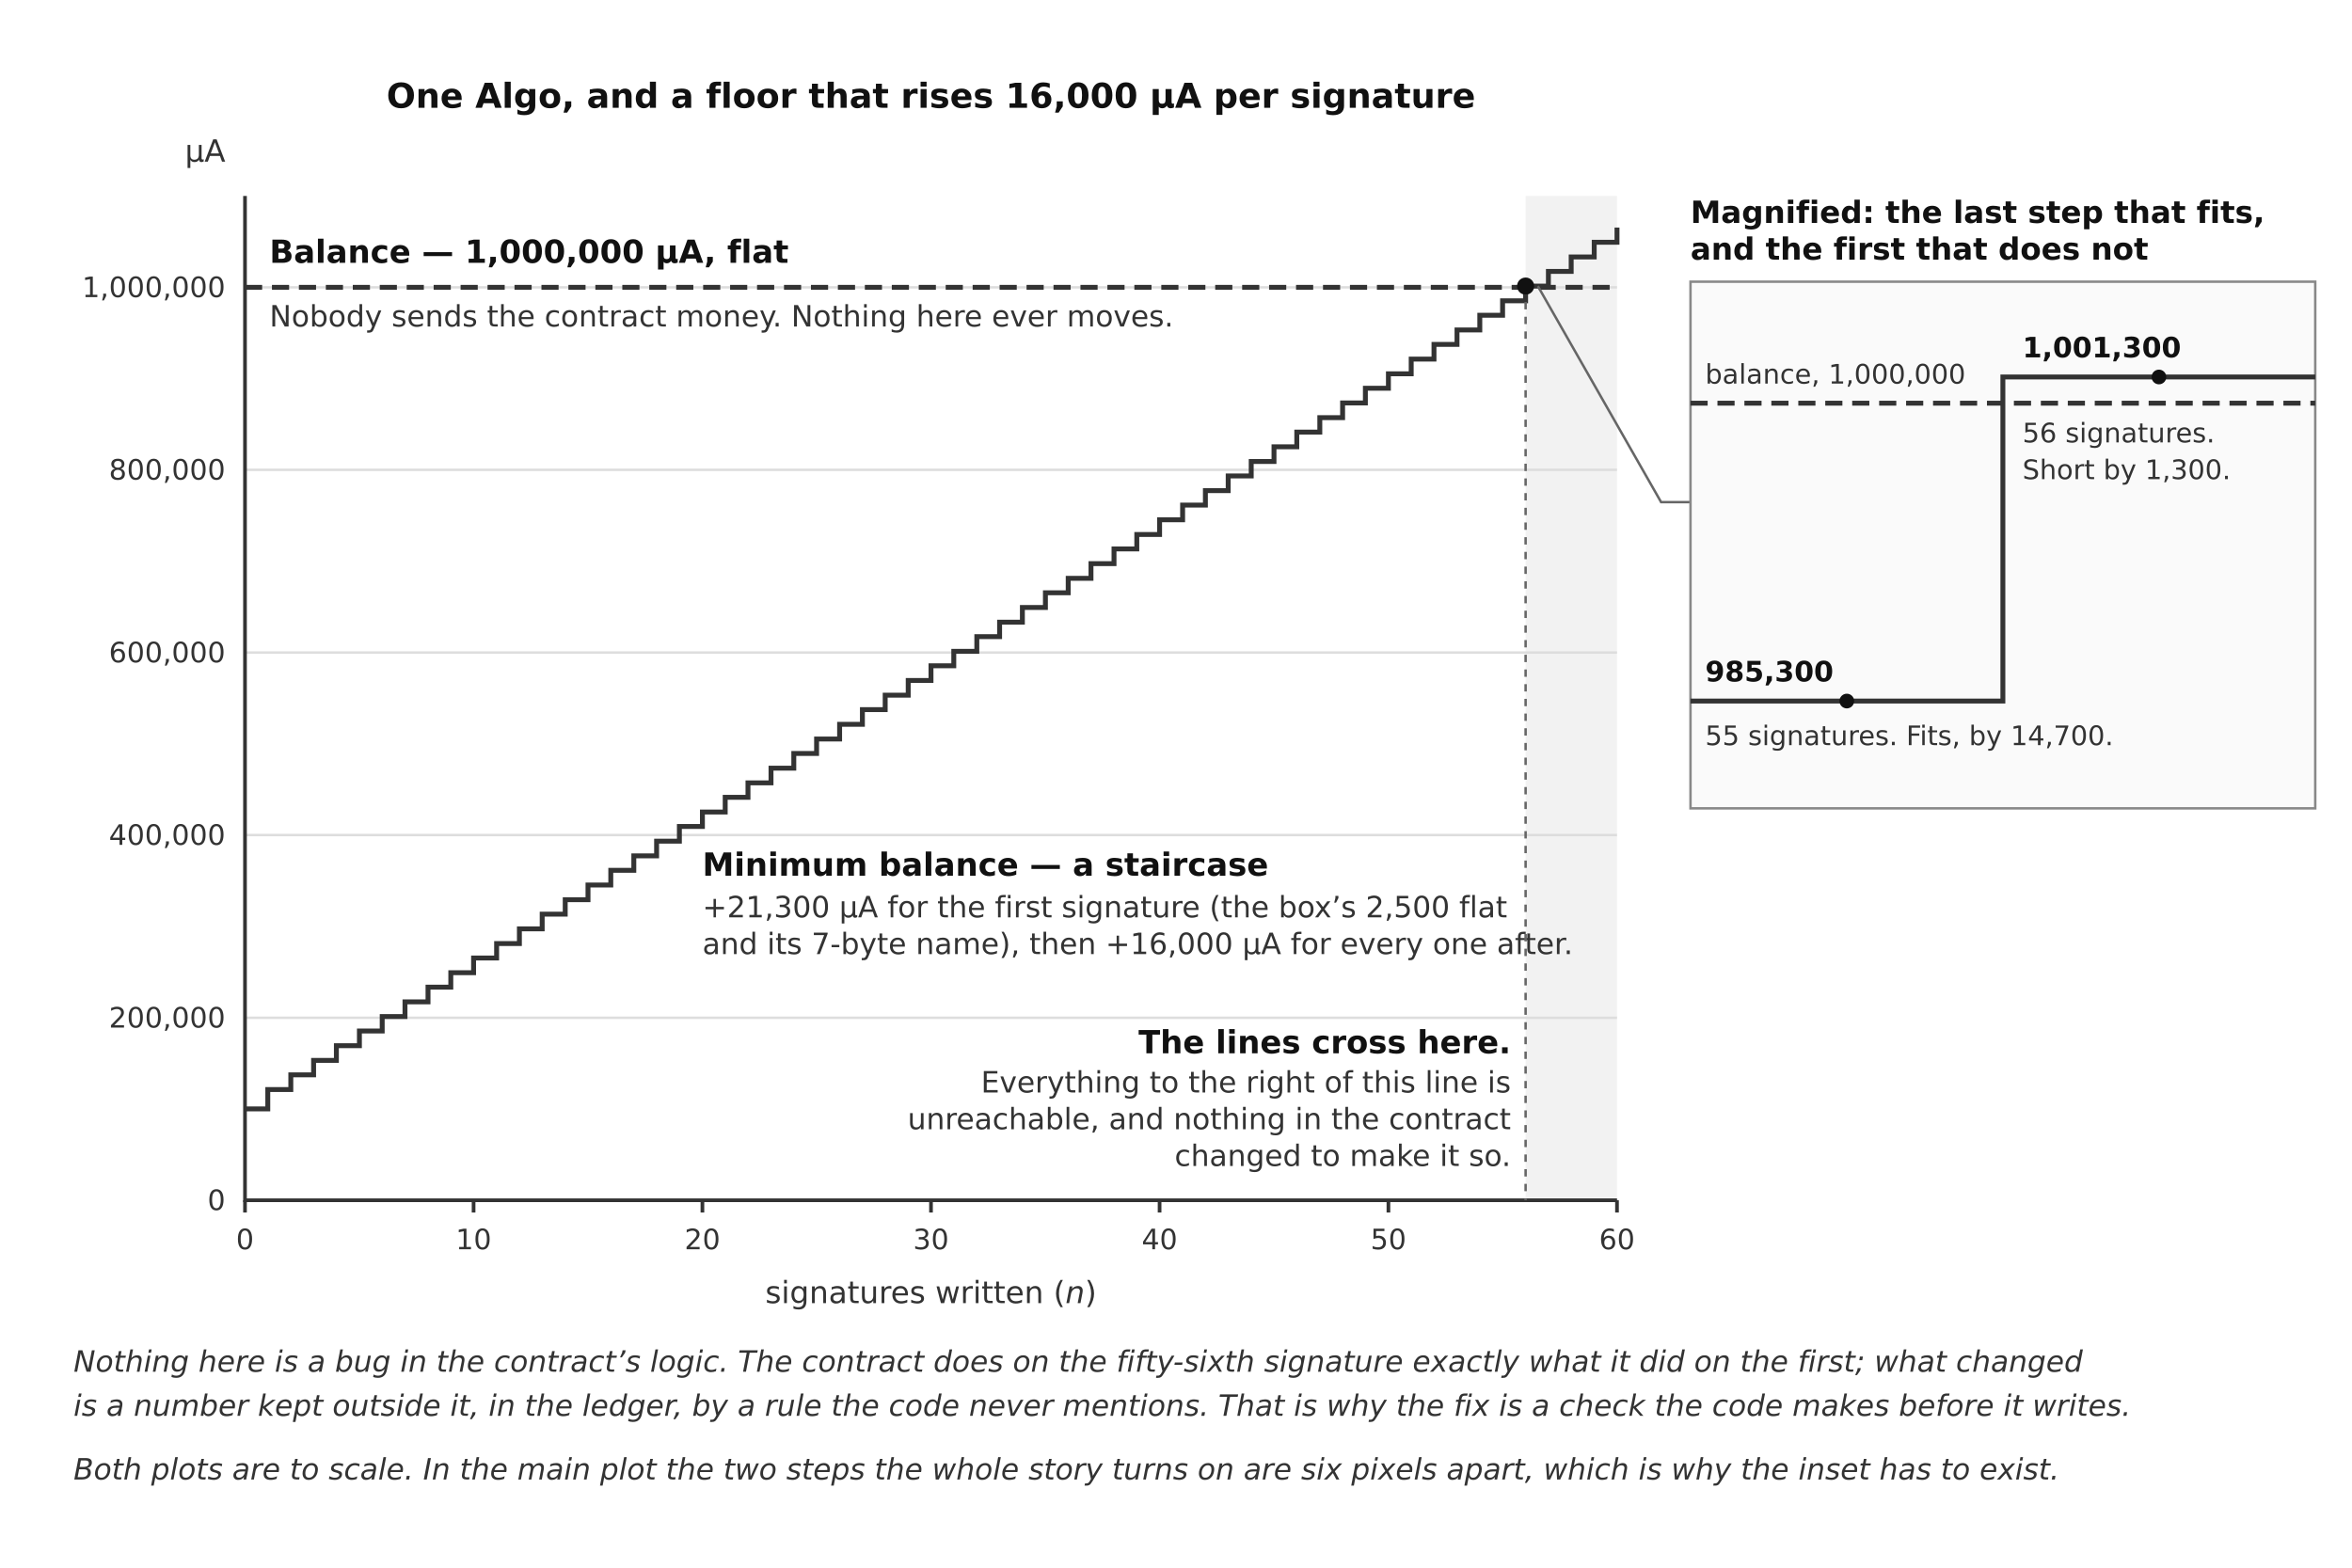
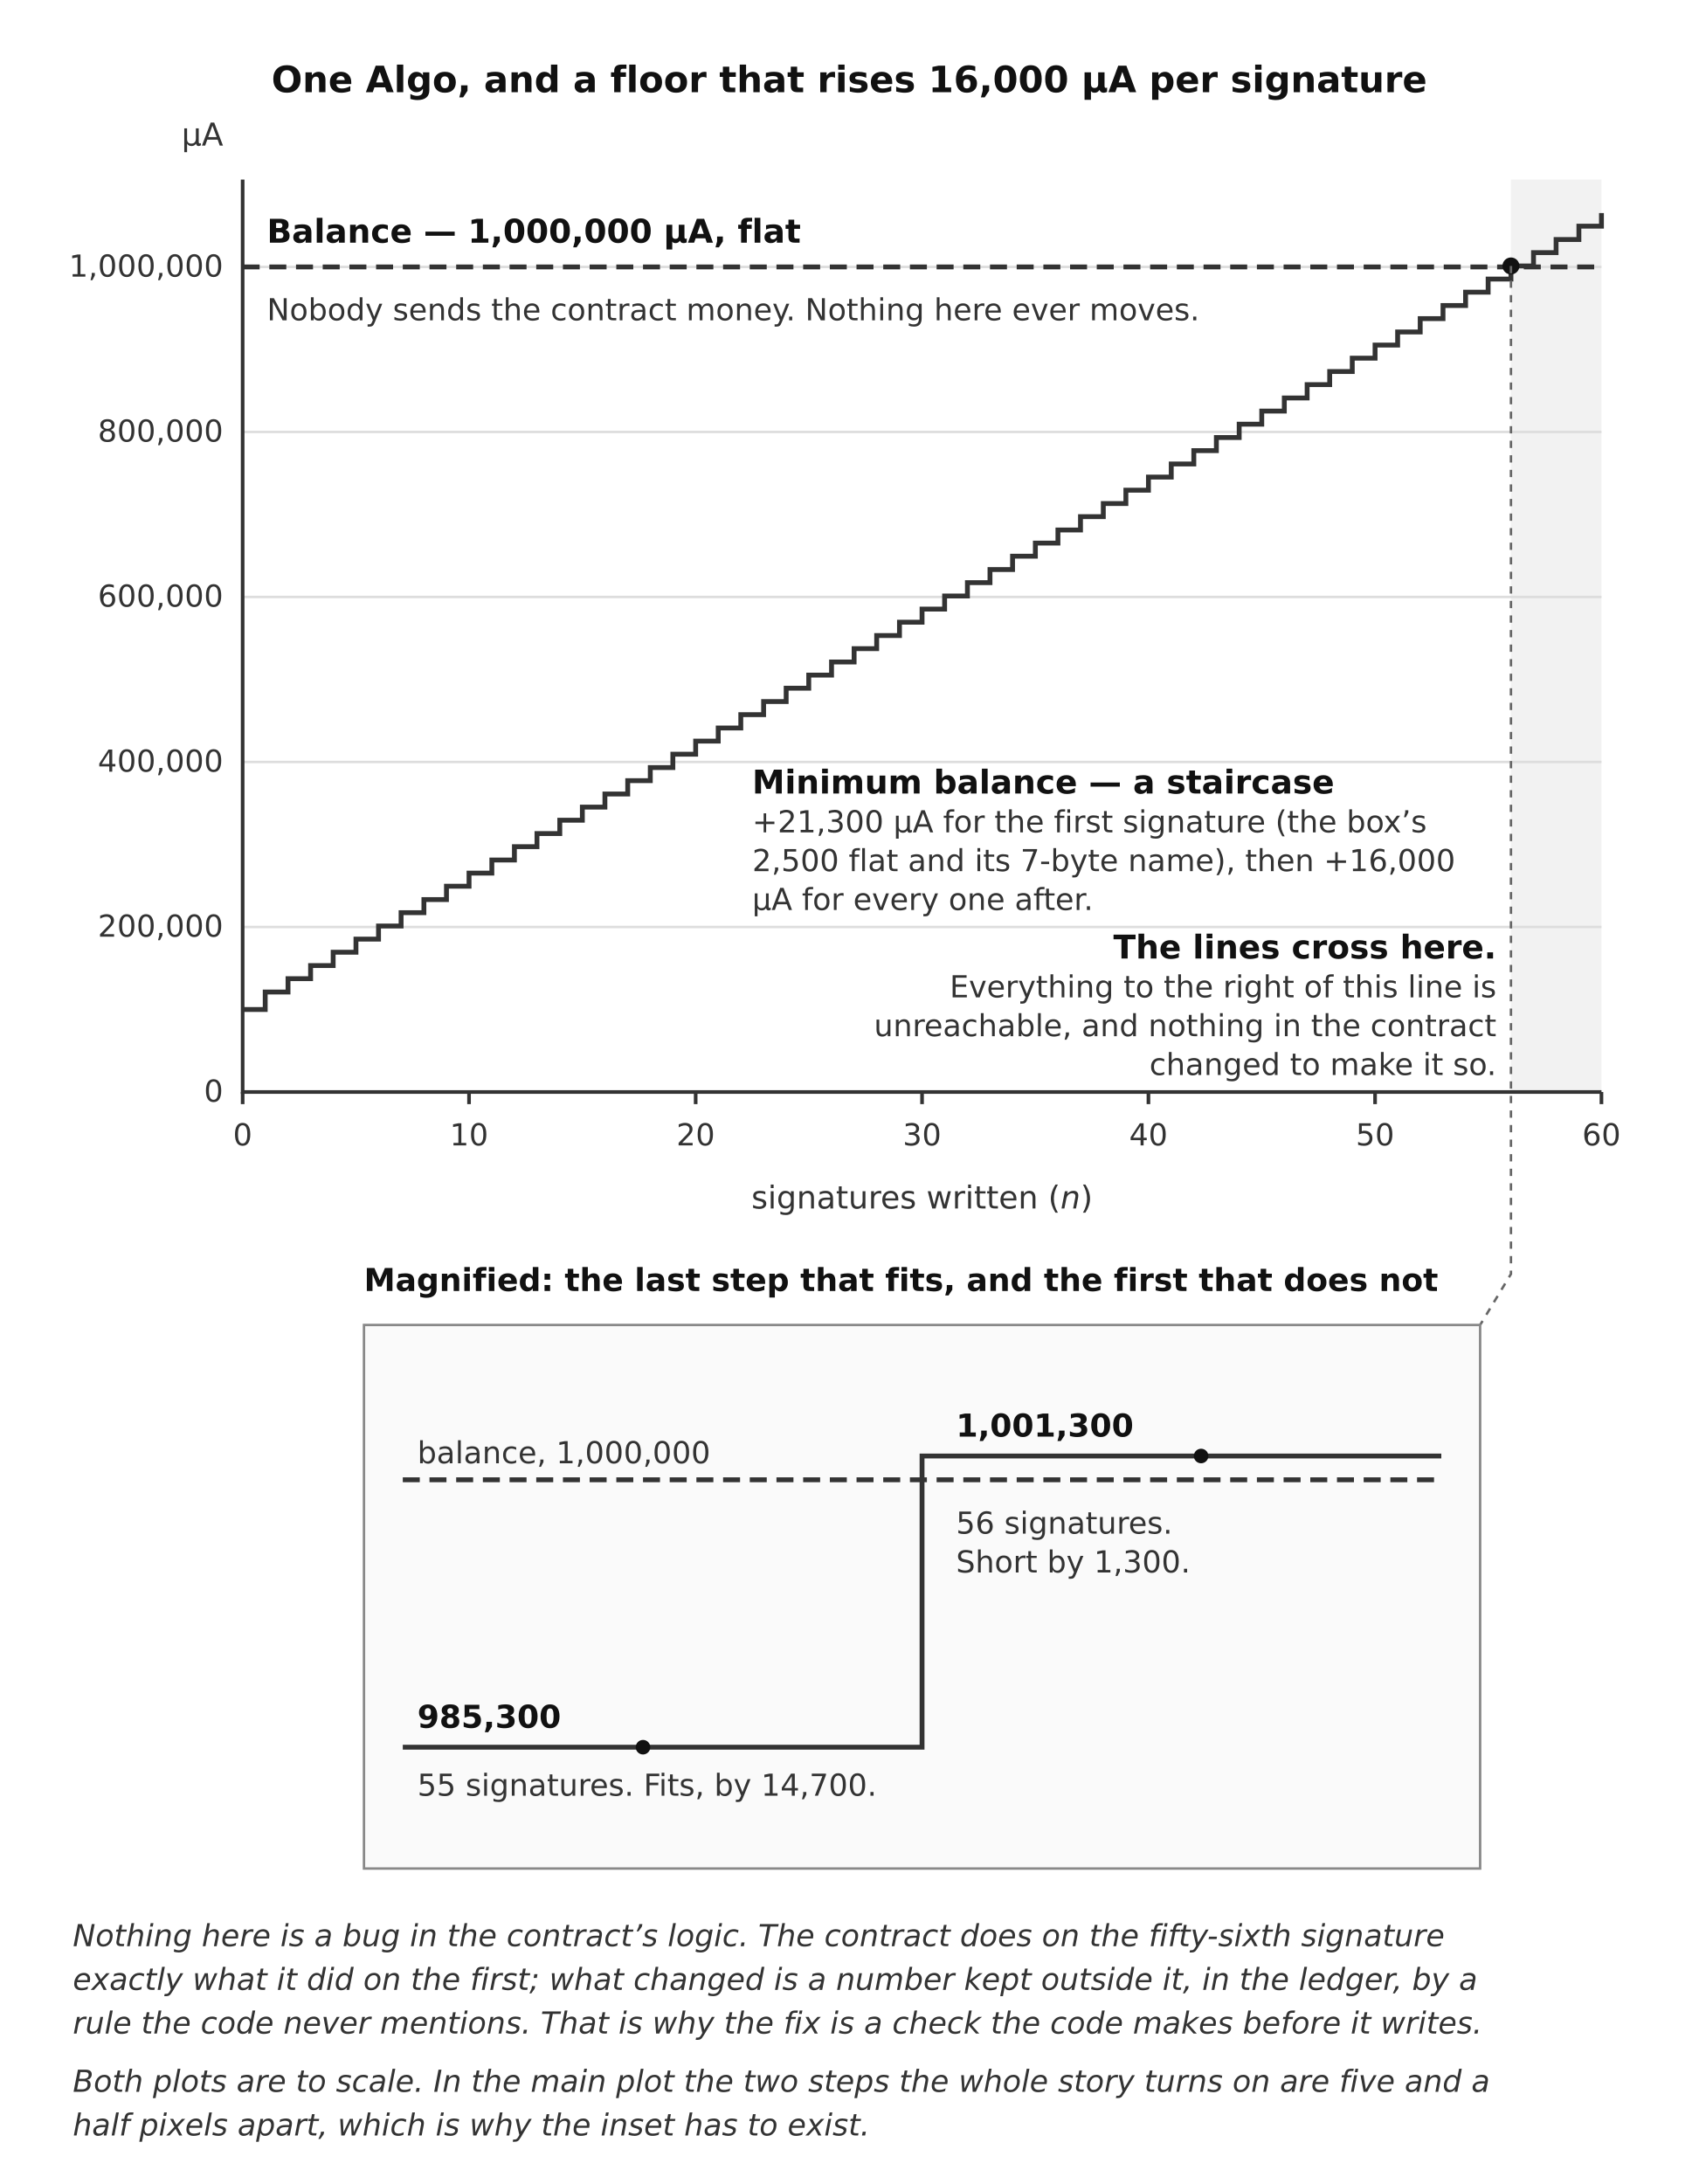
- <svg xmlns="http://www.w3.org/2000/svg" viewBox="0 0 960 640" width="960" height="640" font-family="DejaVu Sans, sans-serif">
+ <svg xmlns="http://www.w3.org/2000/svg" viewBox="0 0 700 900" width="700" height="900" font-family="DejaVu Sans, sans-serif">
  <style>
    text { fill: #111111; }
    .ax    { stroke: #333333; stroke-width: 1.5; fill: none; }
    .grid  { stroke: #dddddd; stroke-width: 1; }
    .floor { fill: none; stroke: #333333; stroke-width: 2; }
    .bal   { fill: none; stroke: #333333; stroke-width: 2; stroke-dasharray: 7 4; }
    .dead  { fill: #f2f2f2; stroke: none; }
-     .lead  { fill: none; stroke: #666666; stroke-width: 1; }
+     .lead  { fill: none; stroke: #666666; stroke-width: 1; stroke-dasharray: 3 3; }
    .ipanel{ fill: #fafafa; stroke: #888888; stroke-width: 1; }
-     .tick  { font-size: 11.5px; fill: #333333; }
-     .alab  { font-size: 12.5px; fill: #333333; }
-     .top   { font-size: 14px; font-weight: bold; }
-     .name  { font-size: 13px; font-weight: bold; }
-     .amt   { font-size: 12px; fill: #333333; }
-     .note  { font-size: 12px; fill: #333333; font-style: italic; }
-     .ihead { font-size: 12.5px; font-weight: bold; }
-     .ival  { font-size: 11.5px; font-weight: bold; }
-     .ilab  { font-size: 11px; fill: #333333; }
+     .tick  { font-size: 12.5px; fill: #333333; }
+     .alab  { font-size: 13px; fill: #333333; }
+     .top   { font-size: 15px; font-weight: bold; }
+     .name  { font-size: 13.5px; font-weight: bold; }
+     .amt   { font-size: 12.5px; fill: #333333; }
+     .note  { font-size: 12.5px; fill: #333333; font-style: italic; }
+     .ihead { font-size: 13px; font-weight: bold; }
+     .ival  { font-size: 13px; font-weight: bold; }
+     .ilab  { font-size: 12.5px; fill: #333333; }
    .dot   { fill: #111111; }
  </style>
-   <text class="top" x="380" y="44" text-anchor="middle">One Algo, and a floor that rises 16,000 µA per signature</text>
-   <rect class="dead" x="622.7" y="80.0" width="37.3" height="410.0" />
-   <line class="grid" x1="100.0" y1="490.0" x2="660.0" y2="490.0" />
-   <text class="tick" x="92.0" y="494.0" text-anchor="end">0</text>
-   <line class="grid" x1="100.0" y1="415.5" x2="660.0" y2="415.5" />
-   <text class="tick" x="92.0" y="419.5" text-anchor="end">200,000</text>
-   <line class="grid" x1="100.0" y1="340.9" x2="660.0" y2="340.9" />
-   <text class="tick" x="92.0" y="344.9" text-anchor="end">400,000</text>
-   <line class="grid" x1="100.0" y1="266.4" x2="660.0" y2="266.4" />
-   <text class="tick" x="92.0" y="270.4" text-anchor="end">600,000</text>
-   <line class="grid" x1="100.0" y1="191.8" x2="660.0" y2="191.8" />
-   <text class="tick" x="92.0" y="195.8" text-anchor="end">800,000</text>
-   <line class="grid" x1="100.0" y1="117.3" x2="660.0" y2="117.3" />
-   <text class="tick" x="92.0" y="121.3" text-anchor="end">1,000,000</text>
-   <path class="ax" d="M 100.0 80.0 L 100.0 490.0 L 660.0 490.0" />
-   <line class="ax" x1="100.0" y1="490.0" x2="100.0" y2="495.0" />
-   <text class="tick" x="100.0" y="510.0" text-anchor="middle">0</text>
-   <line class="ax" x1="193.3" y1="490.0" x2="193.3" y2="495.0" />
-   <text class="tick" x="193.3" y="510.0" text-anchor="middle">10</text>
-   <line class="ax" x1="286.7" y1="490.0" x2="286.7" y2="495.0" />
-   <text class="tick" x="286.7" y="510.0" text-anchor="middle">20</text>
-   <line class="ax" x1="380.0" y1="490.0" x2="380.0" y2="495.0" />
-   <text class="tick" x="380.0" y="510.0" text-anchor="middle">30</text>
-   <line class="ax" x1="473.3" y1="490.0" x2="473.3" y2="495.0" />
-   <text class="tick" x="473.3" y="510.0" text-anchor="middle">40</text>
-   <line class="ax" x1="566.7" y1="490.0" x2="566.7" y2="495.0" />
-   <text class="tick" x="566.7" y="510.0" text-anchor="middle">50</text>
-   <line class="ax" x1="660.0" y1="490.0" x2="660.0" y2="495.0" />
-   <text class="tick" x="660.0" y="510.0" text-anchor="middle">60</text>
-   <text class="alab" x="380.0" y="532.0" text-anchor="middle">signatures written (<tspan font-style="italic">n</tspan>)</text>
-   <text class="alab" x="92.0" y="66.0" text-anchor="end">µA</text>
-   <line class="bal" x1="100.0" y1="117.3" x2="660.0" y2="117.3" />
-   <text class="name" x="110.0" y="107.3">Balance — 1,000,000 µA, flat</text>
-   <text class="amt" x="110.0" y="133.3">Nobody sends the contract money. Nothing here ever moves.</text>
-   <path class="floor" d="M 100.0 452.7 L 109.3 452.7 L 109.3 444.8 L 118.7 444.8 L 118.7 438.8 L 128.0 438.8 L 128.0 432.9 L 137.3 432.9 L 137.3 426.9 L 146.7 426.9 L 146.7 420.9 L 156.0 420.9 L 156.0 415.0 L 165.3 415.0 L 165.3 409.0 L 174.7 409.0 L 174.7 403.0 L 184.0 403.0 L 184.0 397.1 L 193.3 397.1 L 193.3 391.1 L 202.7 391.1 L 202.7 385.2 L 212.0 385.2 L 212.0 379.2 L 221.3 379.2 L 221.3 373.2 L 230.7 373.2 L 230.7 367.3 L 240.0 367.3 L 240.0 361.3 L 249.3 361.3 L 249.3 355.3 L 258.7 355.3 L 258.7 349.4 L 268.0 349.4 L 268.0 343.4 L 277.3 343.4 L 277.3 337.4 L 286.7 337.4 L 286.7 331.5 L 296.0 331.5 L 296.0 325.5 L 305.3 325.5 L 305.3 319.6 L 314.7 319.6 L 314.7 313.6 L 324.0 313.6 L 324.0 307.6 L 333.3 307.6 L 333.3 301.7 L 342.7 301.7 L 342.7 295.7 L 352.0 295.7 L 352.0 289.7 L 361.3 289.7 L 361.3 283.8 L 370.7 283.8 L 370.7 277.8 L 380.0 277.8 L 380.0 271.8 L 389.3 271.8 L 389.3 265.9 L 398.7 265.9 L 398.7 259.9 L 408.0 259.9 L 408.0 254.0 L 417.3 254.0 L 417.3 248.0 L 426.7 248.0 L 426.7 242.0 L 436.0 242.0 L 436.0 236.1 L 445.3 236.1 L 445.3 230.1 L 454.7 230.1 L 454.7 224.1 L 464.0 224.1 L 464.0 218.2 L 473.3 218.2 L 473.3 212.2 L 482.7 212.2 L 482.7 206.2 L 492.0 206.2 L 492.0 200.3 L 501.3 200.3 L 501.3 194.3 L 510.7 194.3 L 510.7 188.4 L 520.0 188.4 L 520.0 182.4 L 529.3 182.4 L 529.3 176.4 L 538.7 176.4 L 538.7 170.5 L 548.0 170.5 L 548.0 164.5 L 557.3 164.5 L 557.3 158.5 L 566.7 158.5 L 566.7 152.6 L 576.0 152.6 L 576.0 146.6 L 585.3 146.6 L 585.3 140.6 L 594.7 140.6 L 594.7 134.7 L 604.0 134.7 L 604.0 128.7 L 613.3 128.7 L 613.3 122.8 L 622.7 122.8 L 622.7 116.8 L 632.0 116.8 L 632.0 110.8 L 641.3 110.8 L 641.3 104.9 L 650.7 104.9 L 650.7 98.9 L 660.0 98.9 L 660.0 92.9" />
-   <text class="name" x="286.7" y="357.5">Minimum balance — a staircase</text>
-   <text class="amt" x="286.7" y="374.5">+21,300 µA for the first signature (the box’s 2,500 flat</text>
-   <text class="amt" x="286.7" y="389.5">and its 7-byte name), then +16,000 µA for every one after.</text>
-   <line class="lead" x1="622.7" y1="117.3" x2="622.7" y2="490.0" stroke-dasharray="3 3" />
-   <circle class="dot" cx="622.7" cy="116.8" r="3.5" />
-   <text class="name" x="616.7" y="430.0" text-anchor="end">The lines cross here.</text>
-   <text class="amt" x="616.7" y="446.0" text-anchor="end">Everything to the right of this line is</text>
-   <text class="amt" x="616.7" y="461.0" text-anchor="end">unreachable, and nothing in the contract</text>
-   <text class="amt" x="616.7" y="476.0" text-anchor="end">changed to make it so.</text>
-   <path class="lead" d="M 627.7 116.8 L 678.0 205 L 690.0 205" />
-   <rect class="ipanel" x="690.0" y="115.0" width="255.0" height="215.0" />
-   <text class="ihead" x="690.0" y="91.0">Magnified: the last step that fits,</text>
-   <text class="ihead" x="690.0" y="106.0">and the first that does not</text>
-   <line class="bal" x1="690.0" y1="164.6" x2="945.0" y2="164.6" />
-   <path class="floor" d="M 690.0 286.2 L 817.5 286.2 L 817.5 153.9 L 945.0 153.9" />
-   <text class="ilab" x="696.0" y="156.6">balance, 1,000,000</text>
-   <circle class="dot" cx="753.8" cy="286.2" r="3" />
-   <text class="ival" x="696.0" y="278.2">985,300</text>
-   <text class="ilab" x="696.0" y="304.2">55 signatures. Fits, by 14,700.</text>
-   <circle class="dot" cx="881.2" cy="153.9" r="3" />
-   <text class="ival" x="825.5" y="145.9">1,001,300</text>
-   <text class="ilab" x="825.5" y="180.6">56 signatures.</text>
-   <text class="ilab" x="825.5" y="195.6">Short by 1,300.</text>
-   <text class="note" x="30" y="560">Nothing here is a bug in the contract’s logic. The contract does on the fifty-sixth signature exactly what it did on the first; what changed</text>
-   <text class="note" x="30" y="578">is a number kept outside it, in the ledger, by a rule the code never mentions. That is why the fix is a check the code makes before it writes.</text>
-   <text class="note" x="30" y="604">Both plots are to scale. In the main plot the two steps the whole story turns on are six pixels apart, which is why the inset has to exist.</text>
+   <text class="top" x="350" y="38" text-anchor="middle">One Algo, and a floor that rises 16,000 µA per signature</text>
+   <rect class="dead" x="622.7" y="74.0" width="37.3" height="376.0" />
+   <line class="grid" x1="100.0" y1="450.0" x2="660.0" y2="450.0" />
+   <text class="tick" x="92.0" y="454.0" text-anchor="end">0</text>
+   <line class="grid" x1="100.0" y1="382.0" x2="660.0" y2="382.0" />
+   <text class="tick" x="92.0" y="386.0" text-anchor="end">200,000</text>
+   <line class="grid" x1="100.0" y1="314.0" x2="660.0" y2="314.0" />
+   <text class="tick" x="92.0" y="318.0" text-anchor="end">400,000</text>
+   <line class="grid" x1="100.0" y1="246.0" x2="660.0" y2="246.0" />
+   <text class="tick" x="92.0" y="250.0" text-anchor="end">600,000</text>
+   <line class="grid" x1="100.0" y1="178.0" x2="660.0" y2="178.0" />
+   <text class="tick" x="92.0" y="182.0" text-anchor="end">800,000</text>
+   <line class="grid" x1="100.0" y1="110.0" x2="660.0" y2="110.0" />
+   <text class="tick" x="92.0" y="114.0" text-anchor="end">1,000,000</text>
+   <path class="ax" d="M 100.0 74.0 L 100.0 450.0 L 660.0 450.0" />
+   <line class="ax" x1="100.0" y1="450.0" x2="100.0" y2="455.0" />
+   <text class="tick" x="100.0" y="472.0" text-anchor="middle">0</text>
+   <line class="ax" x1="193.3" y1="450.0" x2="193.3" y2="455.0" />
+   <text class="tick" x="193.3" y="472.0" text-anchor="middle">10</text>
+   <line class="ax" x1="286.7" y1="450.0" x2="286.7" y2="455.0" />
+   <text class="tick" x="286.7" y="472.0" text-anchor="middle">20</text>
+   <line class="ax" x1="380.0" y1="450.0" x2="380.0" y2="455.0" />
+   <text class="tick" x="380.0" y="472.0" text-anchor="middle">30</text>
+   <line class="ax" x1="473.3" y1="450.0" x2="473.3" y2="455.0" />
+   <text class="tick" x="473.3" y="472.0" text-anchor="middle">40</text>
+   <line class="ax" x1="566.7" y1="450.0" x2="566.7" y2="455.0" />
+   <text class="tick" x="566.7" y="472.0" text-anchor="middle">50</text>
+   <line class="ax" x1="660.0" y1="450.0" x2="660.0" y2="455.0" />
+   <text class="tick" x="660.0" y="472.0" text-anchor="middle">60</text>
+   <text class="alab" x="380.0" y="498.0" text-anchor="middle">signatures written (<tspan font-style="italic">n</tspan>)</text>
+   <text class="alab" x="92.0" y="60.0" text-anchor="end">µA</text>
+   <line class="bal" x1="100.0" y1="110.0" x2="660.0" y2="110.0" />
+   <text class="name" x="110.0" y="100.0">Balance — 1,000,000 µA, flat</text>
+   <text class="amt" x="110.0" y="132.0">Nobody sends the contract money. Nothing here ever moves.</text>
+   <path class="floor" d="M 100.0 416.0 L 109.3 416.0 L 109.3 408.8 L 118.7 408.8 L 118.7 403.3 L 128.0 403.3 L 128.0 397.9 L 137.3 397.9 L 137.3 392.4 L 146.7 392.4 L 146.7 387.0 L 156.0 387.0 L 156.0 381.6 L 165.3 381.6 L 165.3 376.1 L 174.7 376.1 L 174.7 370.7 L 184.0 370.7 L 184.0 365.2 L 193.3 365.2 L 193.3 359.8 L 202.7 359.8 L 202.7 354.4 L 212.0 354.4 L 212.0 348.9 L 221.3 348.9 L 221.3 343.5 L 230.7 343.5 L 230.7 338.0 L 240.0 338.0 L 240.0 332.6 L 249.3 332.6 L 249.3 327.2 L 258.7 327.2 L 258.7 321.7 L 268.0 321.7 L 268.0 316.3 L 277.3 316.3 L 277.3 310.8 L 286.7 310.8 L 286.7 305.4 L 296.0 305.4 L 296.0 300.0 L 305.3 300.0 L 305.3 294.5 L 314.7 294.5 L 314.7 289.1 L 324.0 289.1 L 324.0 283.6 L 333.3 283.6 L 333.3 278.2 L 342.7 278.2 L 342.7 272.8 L 352.0 272.8 L 352.0 267.3 L 361.3 267.3 L 361.3 261.9 L 370.7 261.9 L 370.7 256.4 L 380.0 256.4 L 380.0 251.0 L 389.3 251.0 L 389.3 245.6 L 398.7 245.6 L 398.7 240.1 L 408.0 240.1 L 408.0 234.7 L 417.3 234.7 L 417.3 229.2 L 426.7 229.2 L 426.7 223.8 L 436.0 223.8 L 436.0 218.4 L 445.3 218.4 L 445.3 212.9 L 454.7 212.9 L 454.7 207.5 L 464.0 207.5 L 464.0 202.0 L 473.3 202.0 L 473.3 196.6 L 482.7 196.6 L 482.7 191.2 L 492.0 191.2 L 492.0 185.7 L 501.3 185.7 L 501.3 180.3 L 510.7 180.3 L 510.7 174.8 L 520.0 174.8 L 520.0 169.4 L 529.3 169.4 L 529.3 164.0 L 538.7 164.0 L 538.7 158.5 L 548.0 158.5 L 548.0 153.1 L 557.3 153.1 L 557.3 147.6 L 566.7 147.6 L 566.7 142.2 L 576.0 142.2 L 576.0 136.8 L 585.3 136.8 L 585.3 131.3 L 594.7 131.3 L 594.7 125.9 L 604.0 125.9 L 604.0 120.4 L 613.3 120.4 L 613.3 115.0 L 622.7 115.0 L 622.7 109.6 L 632.0 109.6 L 632.0 104.1 L 641.3 104.1 L 641.3 98.7 L 650.7 98.7 L 650.7 93.2 L 660.0 93.2 L 660.0 87.8" />
+   <text class="name" x="310.0" y="327.0">Minimum balance — a staircase</text>
+   <text class="amt" x="310.0" y="343.0">+21,300 µA for the first signature (the box’s</text>
+   <text class="amt" x="310.0" y="359.0">2,500 flat and its 7-byte name), then +16,000</text>
+   <text class="amt" x="310.0" y="375.0">µA for every one after.</text>
+   <circle class="dot" cx="622.7" cy="109.6" r="3.5" />
+   <text class="name" x="616.7" y="395.0" text-anchor="end">The lines cross here.</text>
+   <text class="amt" x="616.7" y="411.0" text-anchor="end">Everything to the right of this line is</text>
+   <text class="amt" x="616.7" y="427.0" text-anchor="end">unreachable, and nothing in the contract</text>
+   <text class="amt" x="616.7" y="443.0" text-anchor="end">changed to make it so.</text>
+   <path class="lead" d="M 622.7 109.6 L 622.7 525.0 L 610.0 546.0" />
+   <text class="ihead" x="150.0" y="532.0">Magnified: the last step that fits, and the first that does not</text>
+   <rect class="ipanel" x="150.0" y="546.0" width="460.0" height="224.0" />
+   <line class="bal" x1="166.0" y1="609.8" x2="594.0" y2="609.8" />
+   <path class="floor" d="M 166.0 720.0 L 380.0 720.0 L 380.0 600.0 L 594.0 600.0" />
+   <text class="ival" x="394.0" y="592.0">1,001,300</text>
+   <circle class="dot" cx="495.0" cy="600.0" r="3" />
+   <text class="ilab" x="172.0" y="603.0">balance, 1,000,000</text>
+   <text class="ilab" x="394.0" y="632.0">56 signatures.</text>
+   <text class="ilab" x="394.0" y="648.0">Short by 1,300.</text>
+   <text class="ival" x="172.0" y="712.0">985,300</text>
+   <circle class="dot" cx="265.0" cy="720.0" r="3" />
+   <text class="ilab" x="172.0" y="740.0">55 signatures. Fits, by 14,700.</text>
+   <text class="note" x="30" y="802">Nothing here is a bug in the contract’s logic. The contract does on the fifty-sixth signature</text>
+   <text class="note" x="30" y="820">exactly what it did on the first; what changed is a number kept outside it, in the ledger, by a</text>
+   <text class="note" x="30" y="838">rule the code never mentions. That is why the fix is a check the code makes before it writes.</text>
+   <text class="note" x="30" y="862">Both plots are to scale. In the main plot the two steps the whole story turns on are five and a</text>
+   <text class="note" x="30" y="880">half pixels apart, which is why the inset has to exist.</text>
</svg>
